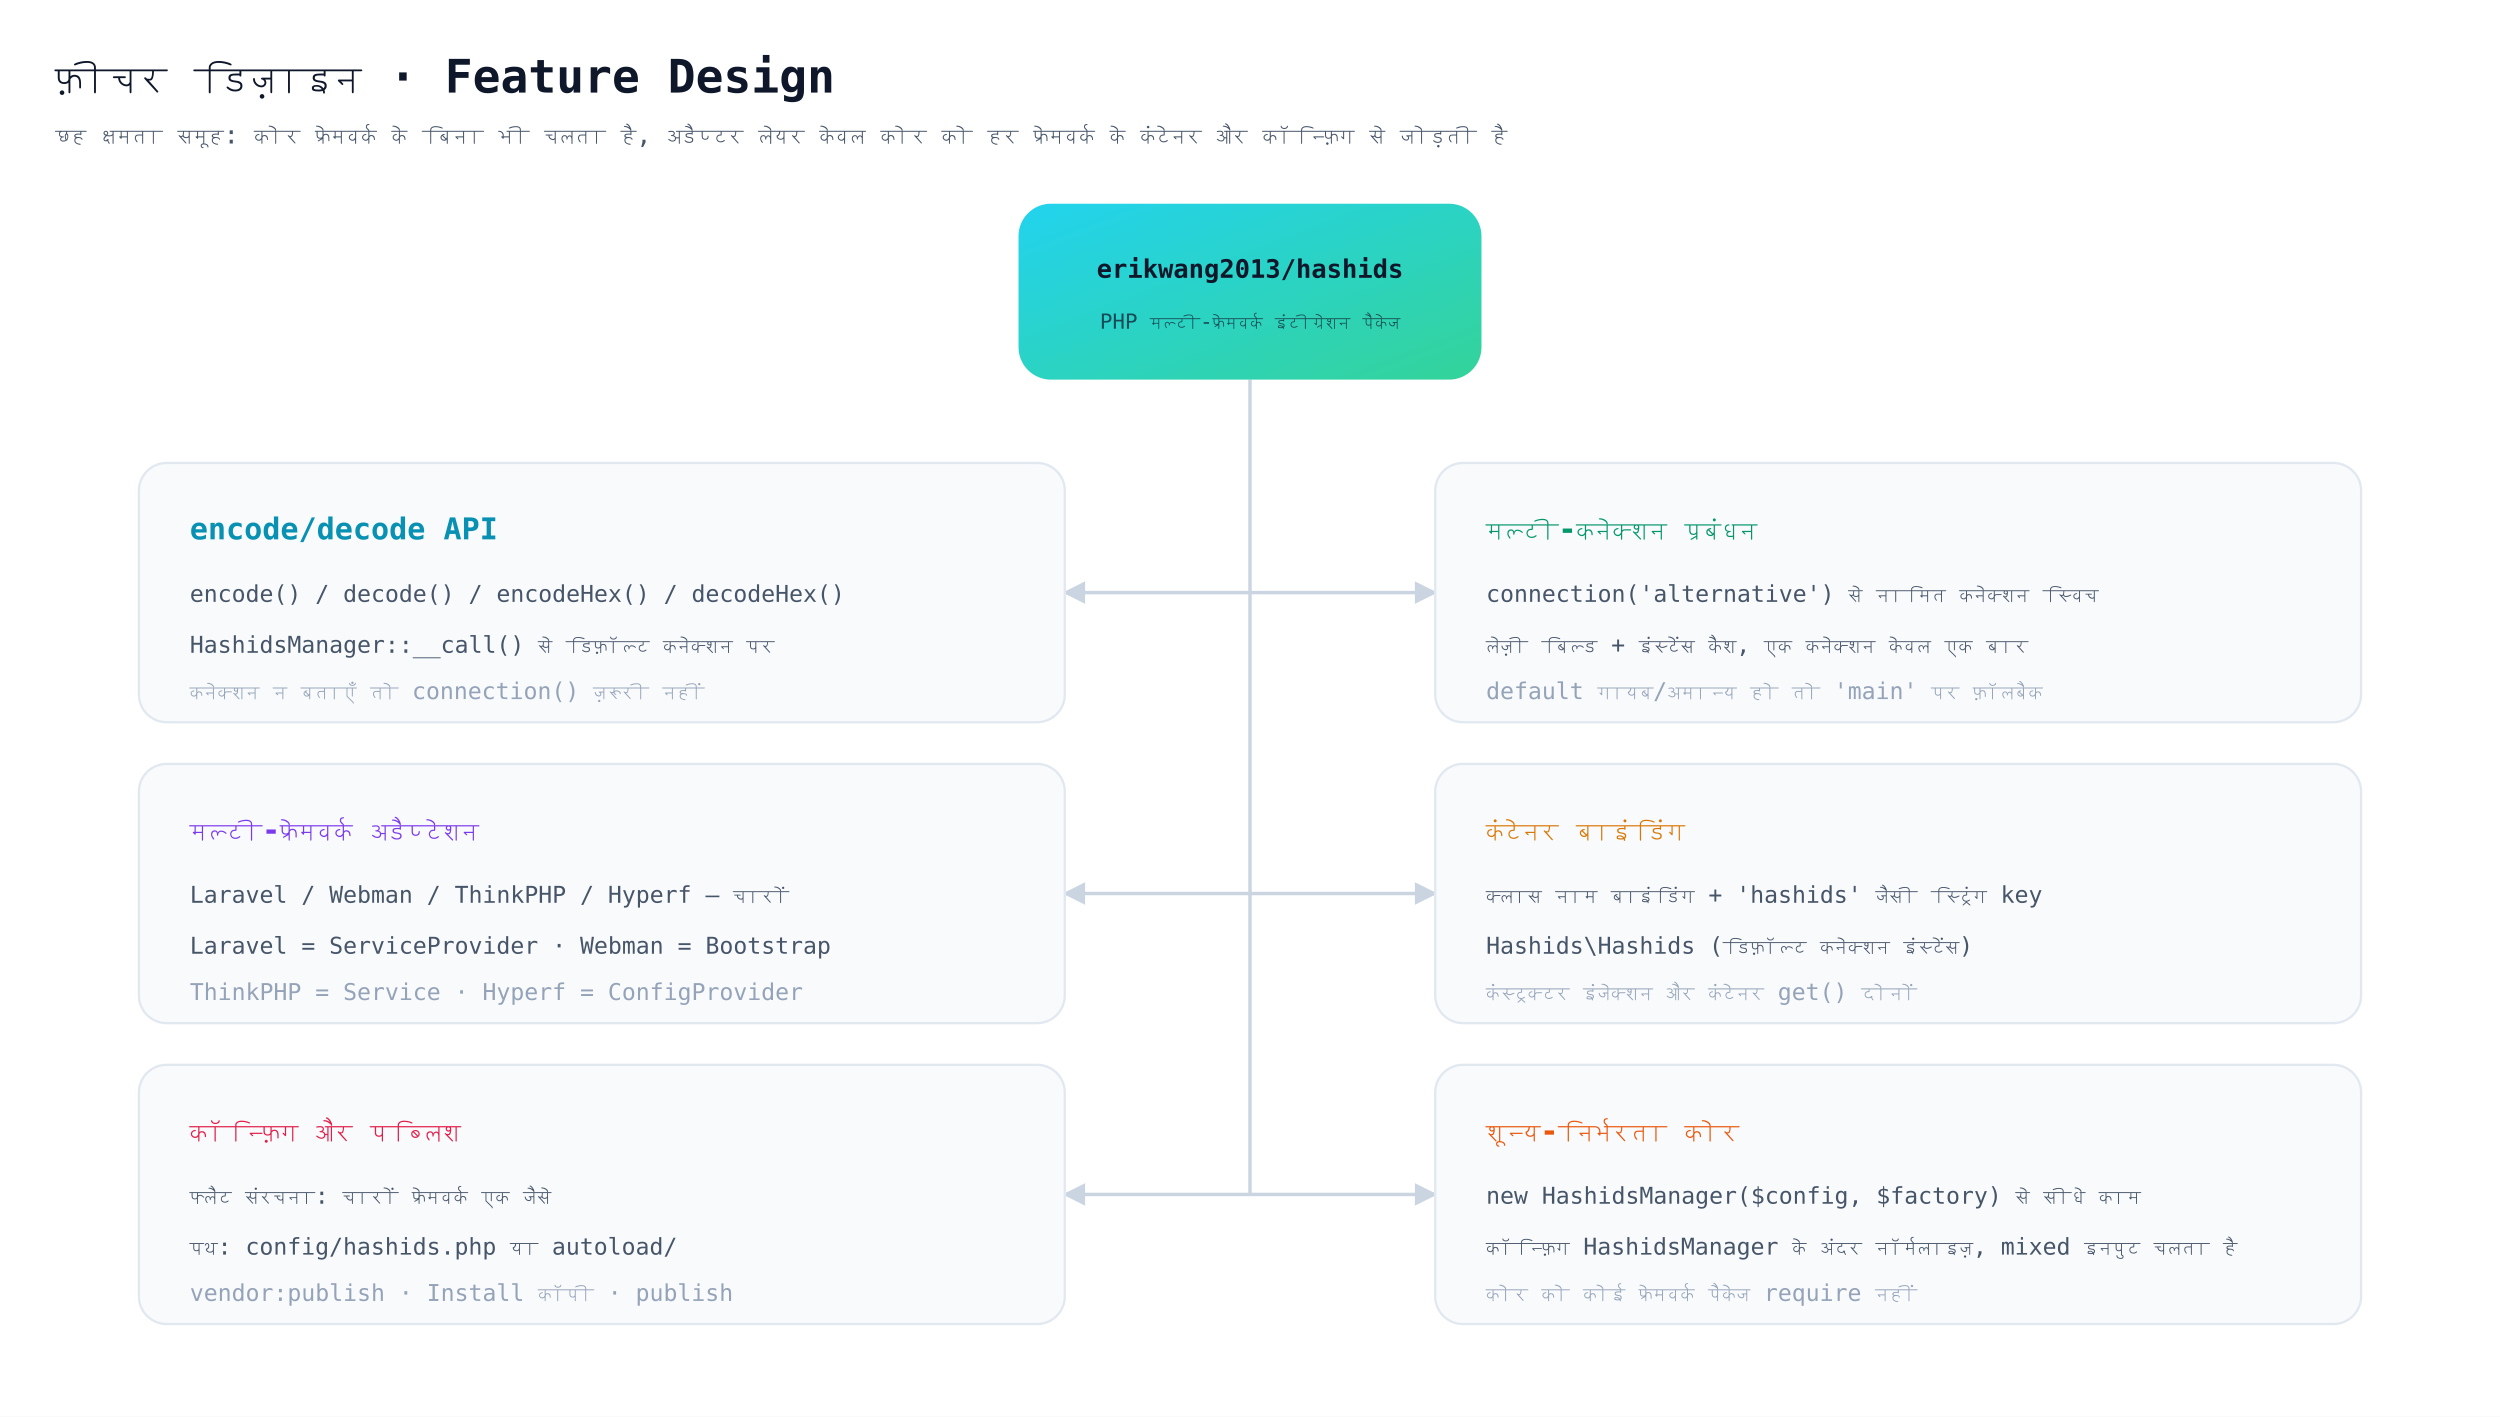
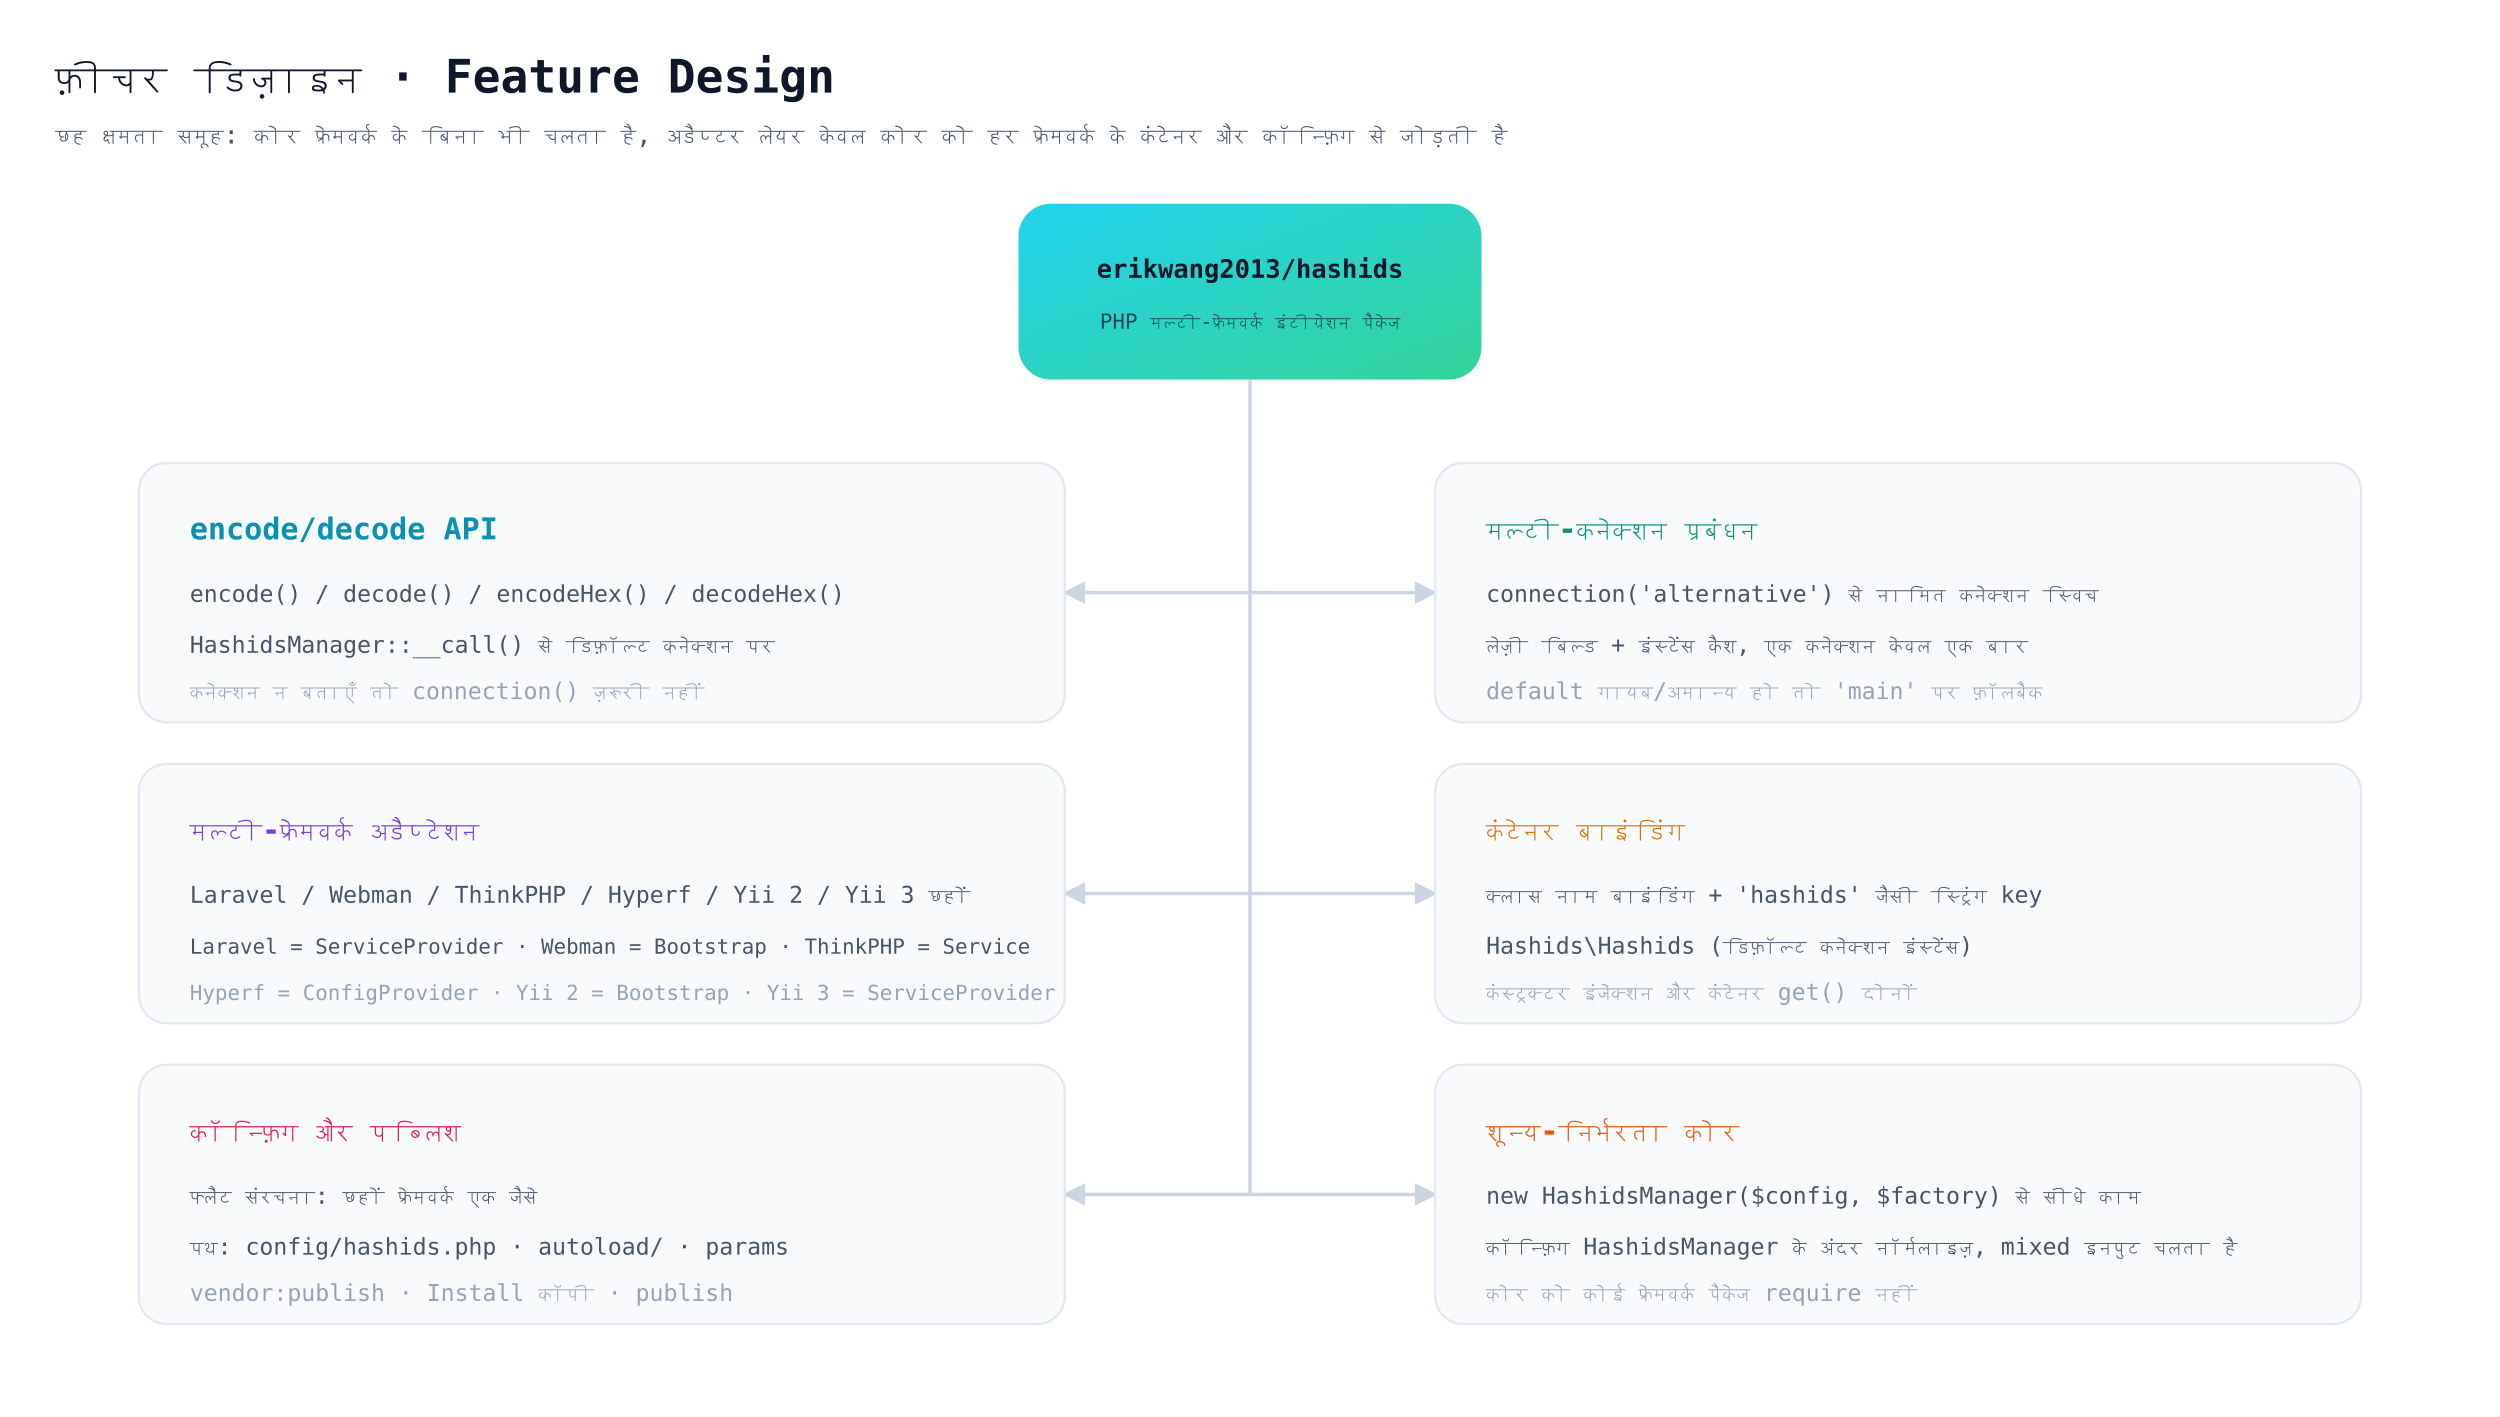
<svg xmlns="http://www.w3.org/2000/svg" viewBox="0 0 1080 612" role="img" aria-labelledby="featTitle featDesc">
  <defs>
    <style>
      text { font-family: ui-monospace, SFMono-Regular, Menlo, Consolas, "DejaVu Sans Mono", "PingFang SC", "Microsoft YaHei", monospace; }
      .bg     { fill: #ffffff; }
      .card   { fill: #f8fafc; stroke: #e2e8f0; stroke-width: 1; }
      .spine  { stroke: #cbd5e1; stroke-width: 1.5; fill: none; }
      .t-primary { fill: #0f172a; font-weight: 600; }
      .t-muted   { fill: #475569; }
      .t-dim     { fill: #94a3b8; }
      .t-frontend   { fill: #0891b2; font-weight: 600; }
      .t-backend    { fill: #059669; font-weight: 600; }
      .t-database   { fill: #7c3aed; font-weight: 600; }
      .t-cloud      { fill: #d97706; font-weight: 600; }
      .t-security   { fill: #e11d48; font-weight: 600; }
      .t-messagebus { fill: #ea580c; font-weight: 600; }
      .a-head { fill: #cbd5e1; }

      @media (prefers-color-scheme: dark) {
        .bg    { fill: #0b1220; }
        .card  { fill: #0f172a; stroke: #1e293b; }
        .spine { stroke: #334155; }
        .t-primary { fill: #f8fafc; }
        .t-muted   { fill: #94a3b8; }
        .t-dim     { fill: #64748b; }
        .t-frontend   { fill: #22d3ee; }
        .t-backend    { fill: #34d399; }
        .t-database   { fill: #a78bfa; }
        .t-cloud      { fill: #fbbf24; }
        .t-security   { fill: #fb7185; }
        .t-messagebus { fill: #fb923c; }
        .a-head { fill: #334155; }
      }
    </style>
    <marker id="ah" viewBox="0 0 10 10" refX="9" refY="5" markerWidth="6.5" markerHeight="6.5" orient="auto">
      <path d="M0 0 L10 5 L0 10 z" class="a-head" />
    </marker>
    <linearGradient id="rootGrad" x1="0" y1="0" x2="1" y2="1">
      <stop offset="0" stop-color="#22d3ee" />
      <stop offset="1" stop-color="#34d399" />
    </linearGradient>
  </defs>
  <rect class="bg" x="0" y="0" width="1080" height="612" />
  <text x="24" y="40" class="t-primary" font-size="20">फ़ीचर डिज़ाइन · Feature Design</text>
  <text x="24" y="62" class="t-muted" font-size="11">छह क्षमता समूह: कोर फ्रेमवर्क के बिना भी चलता है, अडैप्टर लेयर केवल कोर को हर फ्रेमवर्क के कंटेनर और कॉन्फ़िग से जोड़ती है</text>
  <path class="spine" d="M540 164 V516" />
  <path class="spine" d="M540 256 H460" marker-end="url(#ah)" />
  <path class="spine" d="M540 386 H460" marker-end="url(#ah)" />
  <path class="spine" d="M540 516 H460" marker-end="url(#ah)" />
  <path class="spine" d="M540 256 H620" marker-end="url(#ah)" />
  <path class="spine" d="M540 386 H620" marker-end="url(#ah)" />
  <path class="spine" d="M540 516 H620" marker-end="url(#ah)" />
  <rect x="440" y="88" width="200" height="76" rx="14" fill="url(#rootGrad)" />
  <text x="540" y="120" font-size="11" font-weight="700" fill="#0f172a" text-anchor="middle">erikwang2013/hashids</text>
  <text x="540" y="142" font-size="9" fill="rgba(15,23,42,.72)" text-anchor="middle">PHP मल्टी-फ्रेमवर्क इंटीग्रेशन पैकेज</text>
  <rect class="card" x="60" y="200" width="400" height="112" rx="12" />
  <text class="t-frontend" x="82" y="233" font-size="13">encode/decode API</text>
  <text class="t-muted" x="82" y="260" font-size="10">encode() / decode() / encodeHex() / decodeHex()</text>
  <text class="t-muted" x="82" y="282" font-size="10">HashidsManager::__call() से डिफ़ॉल्ट कनेक्शन पर</text>
  <text class="t-dim" x="82" y="302" font-size="10">कनेक्शन न बताएँ तो connection() ज़रूरी नहीं</text>
  <rect class="card" x="60" y="330" width="400" height="112" rx="12" />
  <text class="t-database" x="82" y="363" font-size="13">मल्टी-फ्रेमवर्क अडैप्टेशन</text>
-   <text class="t-muted" x="82" y="390" font-size="10">Laravel / Webman / ThinkPHP / Hyperf — चारों</text>
-   <text class="t-muted" x="82" y="412" font-size="10">Laravel = ServiceProvider · Webman = Bootstrap</text>
-   <text class="t-dim" x="82" y="432" font-size="10">ThinkPHP = Service · Hyperf = ConfigProvider</text>
+   <text class="t-muted" x="82" y="390" font-size="10">Laravel / Webman / ThinkPHP / Hyperf / Yii 2 / Yii 3 छहों</text>
+   <text class="t-muted" x="82" y="412" font-size="9">Laravel = ServiceProvider · Webman = Bootstrap · ThinkPHP = Service</text>
+   <text class="t-dim" x="82" y="432" font-size="9">Hyperf = ConfigProvider · Yii 2 = Bootstrap · Yii 3 = ServiceProvider</text>
  <rect class="card" x="60" y="460" width="400" height="112" rx="12" />
  <text class="t-security" x="82" y="493" font-size="13">कॉन्फ़िग और पब्लिश</text>
-   <text class="t-muted" x="82" y="520" font-size="10">फ्लैट संरचना: चारों फ्रेमवर्क एक जैसे</text>
-   <text class="t-muted" x="82" y="542" font-size="10">पथ: config/hashids.php या autoload/</text>
+   <text class="t-muted" x="82" y="520" font-size="10">फ्लैट संरचना: छहों फ्रेमवर्क एक जैसे</text>
+   <text class="t-muted" x="82" y="542" font-size="10">पथ: config/hashids.php · autoload/ · params</text>
  <text class="t-dim" x="82" y="562" font-size="10">vendor:publish · Install कॉपी · publish</text>
  <rect class="card" x="620" y="200" width="400" height="112" rx="12" />
  <text class="t-backend" x="642" y="233" font-size="13">मल्टी-कनेक्शन प्रबंधन</text>
  <text class="t-muted" x="642" y="260" font-size="10">connection('alternative') से नामित कनेक्शन स्विच</text>
  <text class="t-muted" x="642" y="282" font-size="10">लेज़ी बिल्ड + इंस्टेंस कैश, एक कनेक्शन केवल एक बार</text>
  <text class="t-dim" x="642" y="302" font-size="10">default गायब/अमान्य हो तो 'main' पर फ़ॉलबैक</text>
  <rect class="card" x="620" y="330" width="400" height="112" rx="12" />
  <text class="t-cloud" x="642" y="363" font-size="13">कंटेनर बाइंडिंग</text>
  <text class="t-muted" x="642" y="390" font-size="10">क्लास नाम बाइंडिंग + 'hashids' जैसी स्ट्रिंग key</text>
  <text class="t-muted" x="642" y="412" font-size="10">Hashids\Hashids (डिफ़ॉल्ट कनेक्शन इंस्टेंस)</text>
  <text class="t-dim" x="642" y="432" font-size="10">कंस्ट्रक्टर इंजेक्शन और कंटेनर get() दोनों</text>
  <rect class="card" x="620" y="460" width="400" height="112" rx="12" />
  <text class="t-messagebus" x="642" y="493" font-size="13">शून्य-निर्भरता कोर</text>
  <text class="t-muted" x="642" y="520" font-size="10">new HashidsManager($config, $factory) से सीधे काम</text>
  <text class="t-muted" x="642" y="542" font-size="10">कॉन्फ़िग HashidsManager के अंदर नॉर्मलाइज़, mixed इनपुट चलता है</text>
  <text class="t-dim" x="642" y="562" font-size="10">कोर को कोई फ्रेमवर्क पैकेज require नहीं</text>
</svg>
